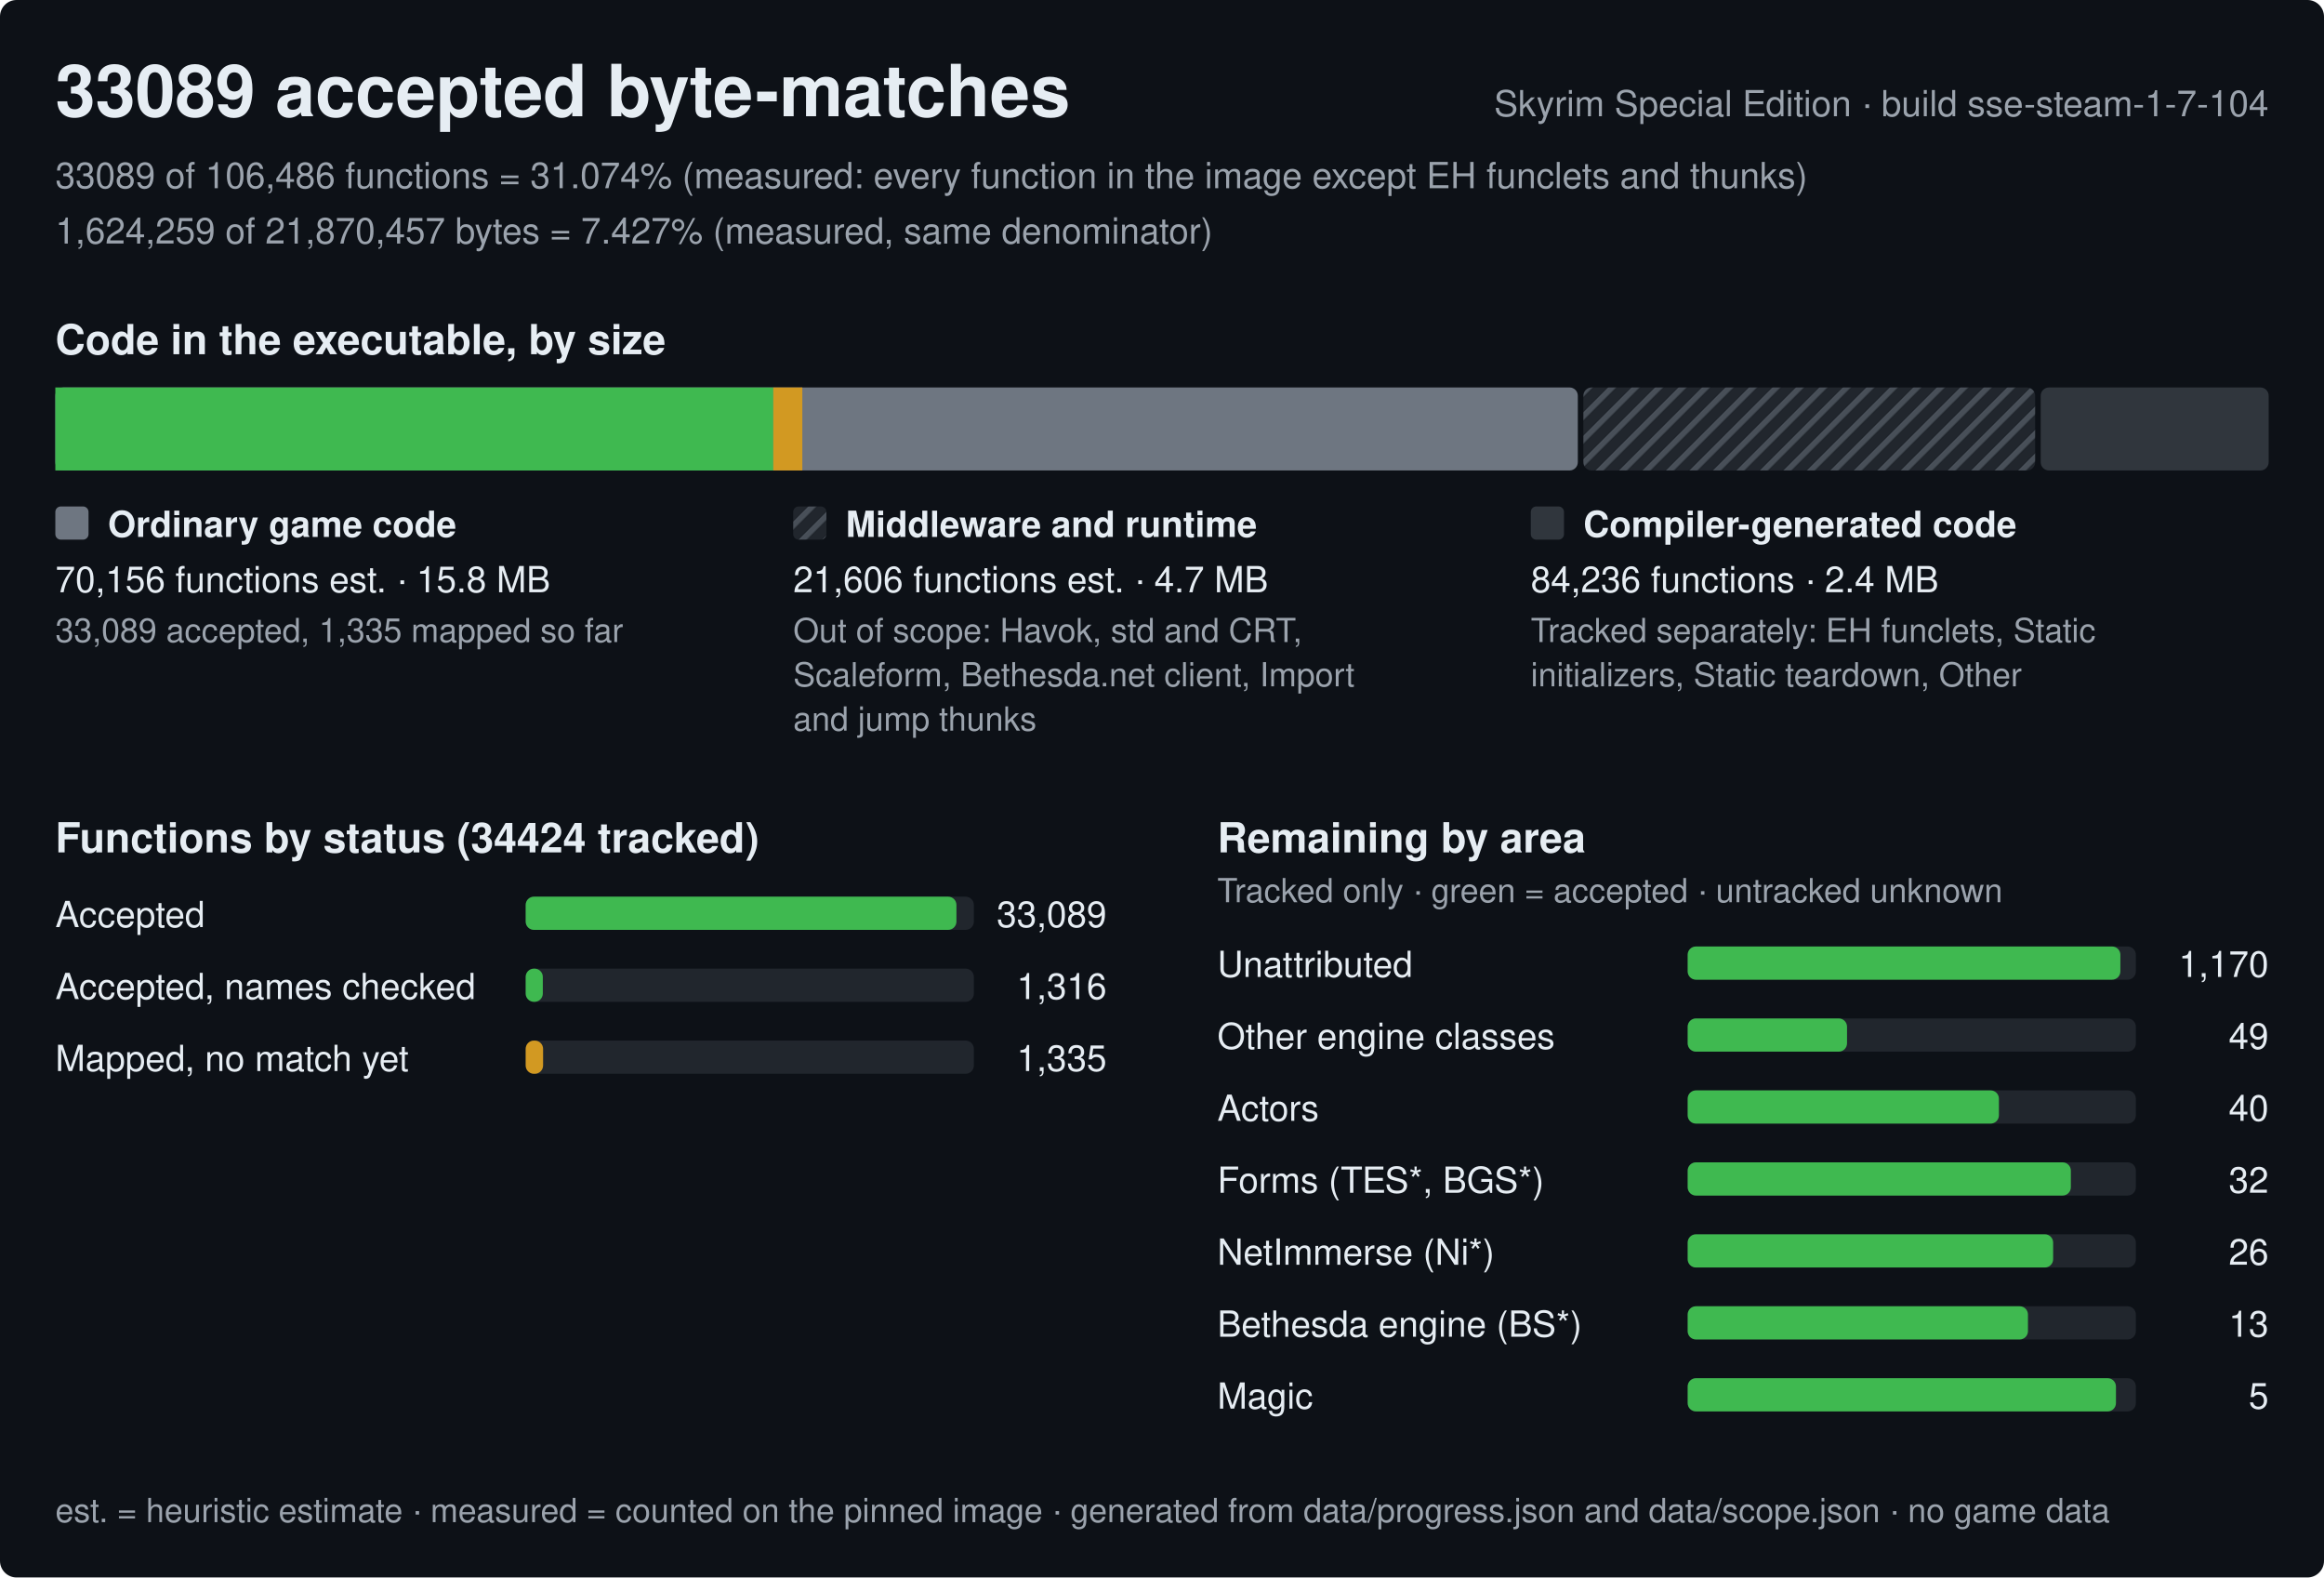
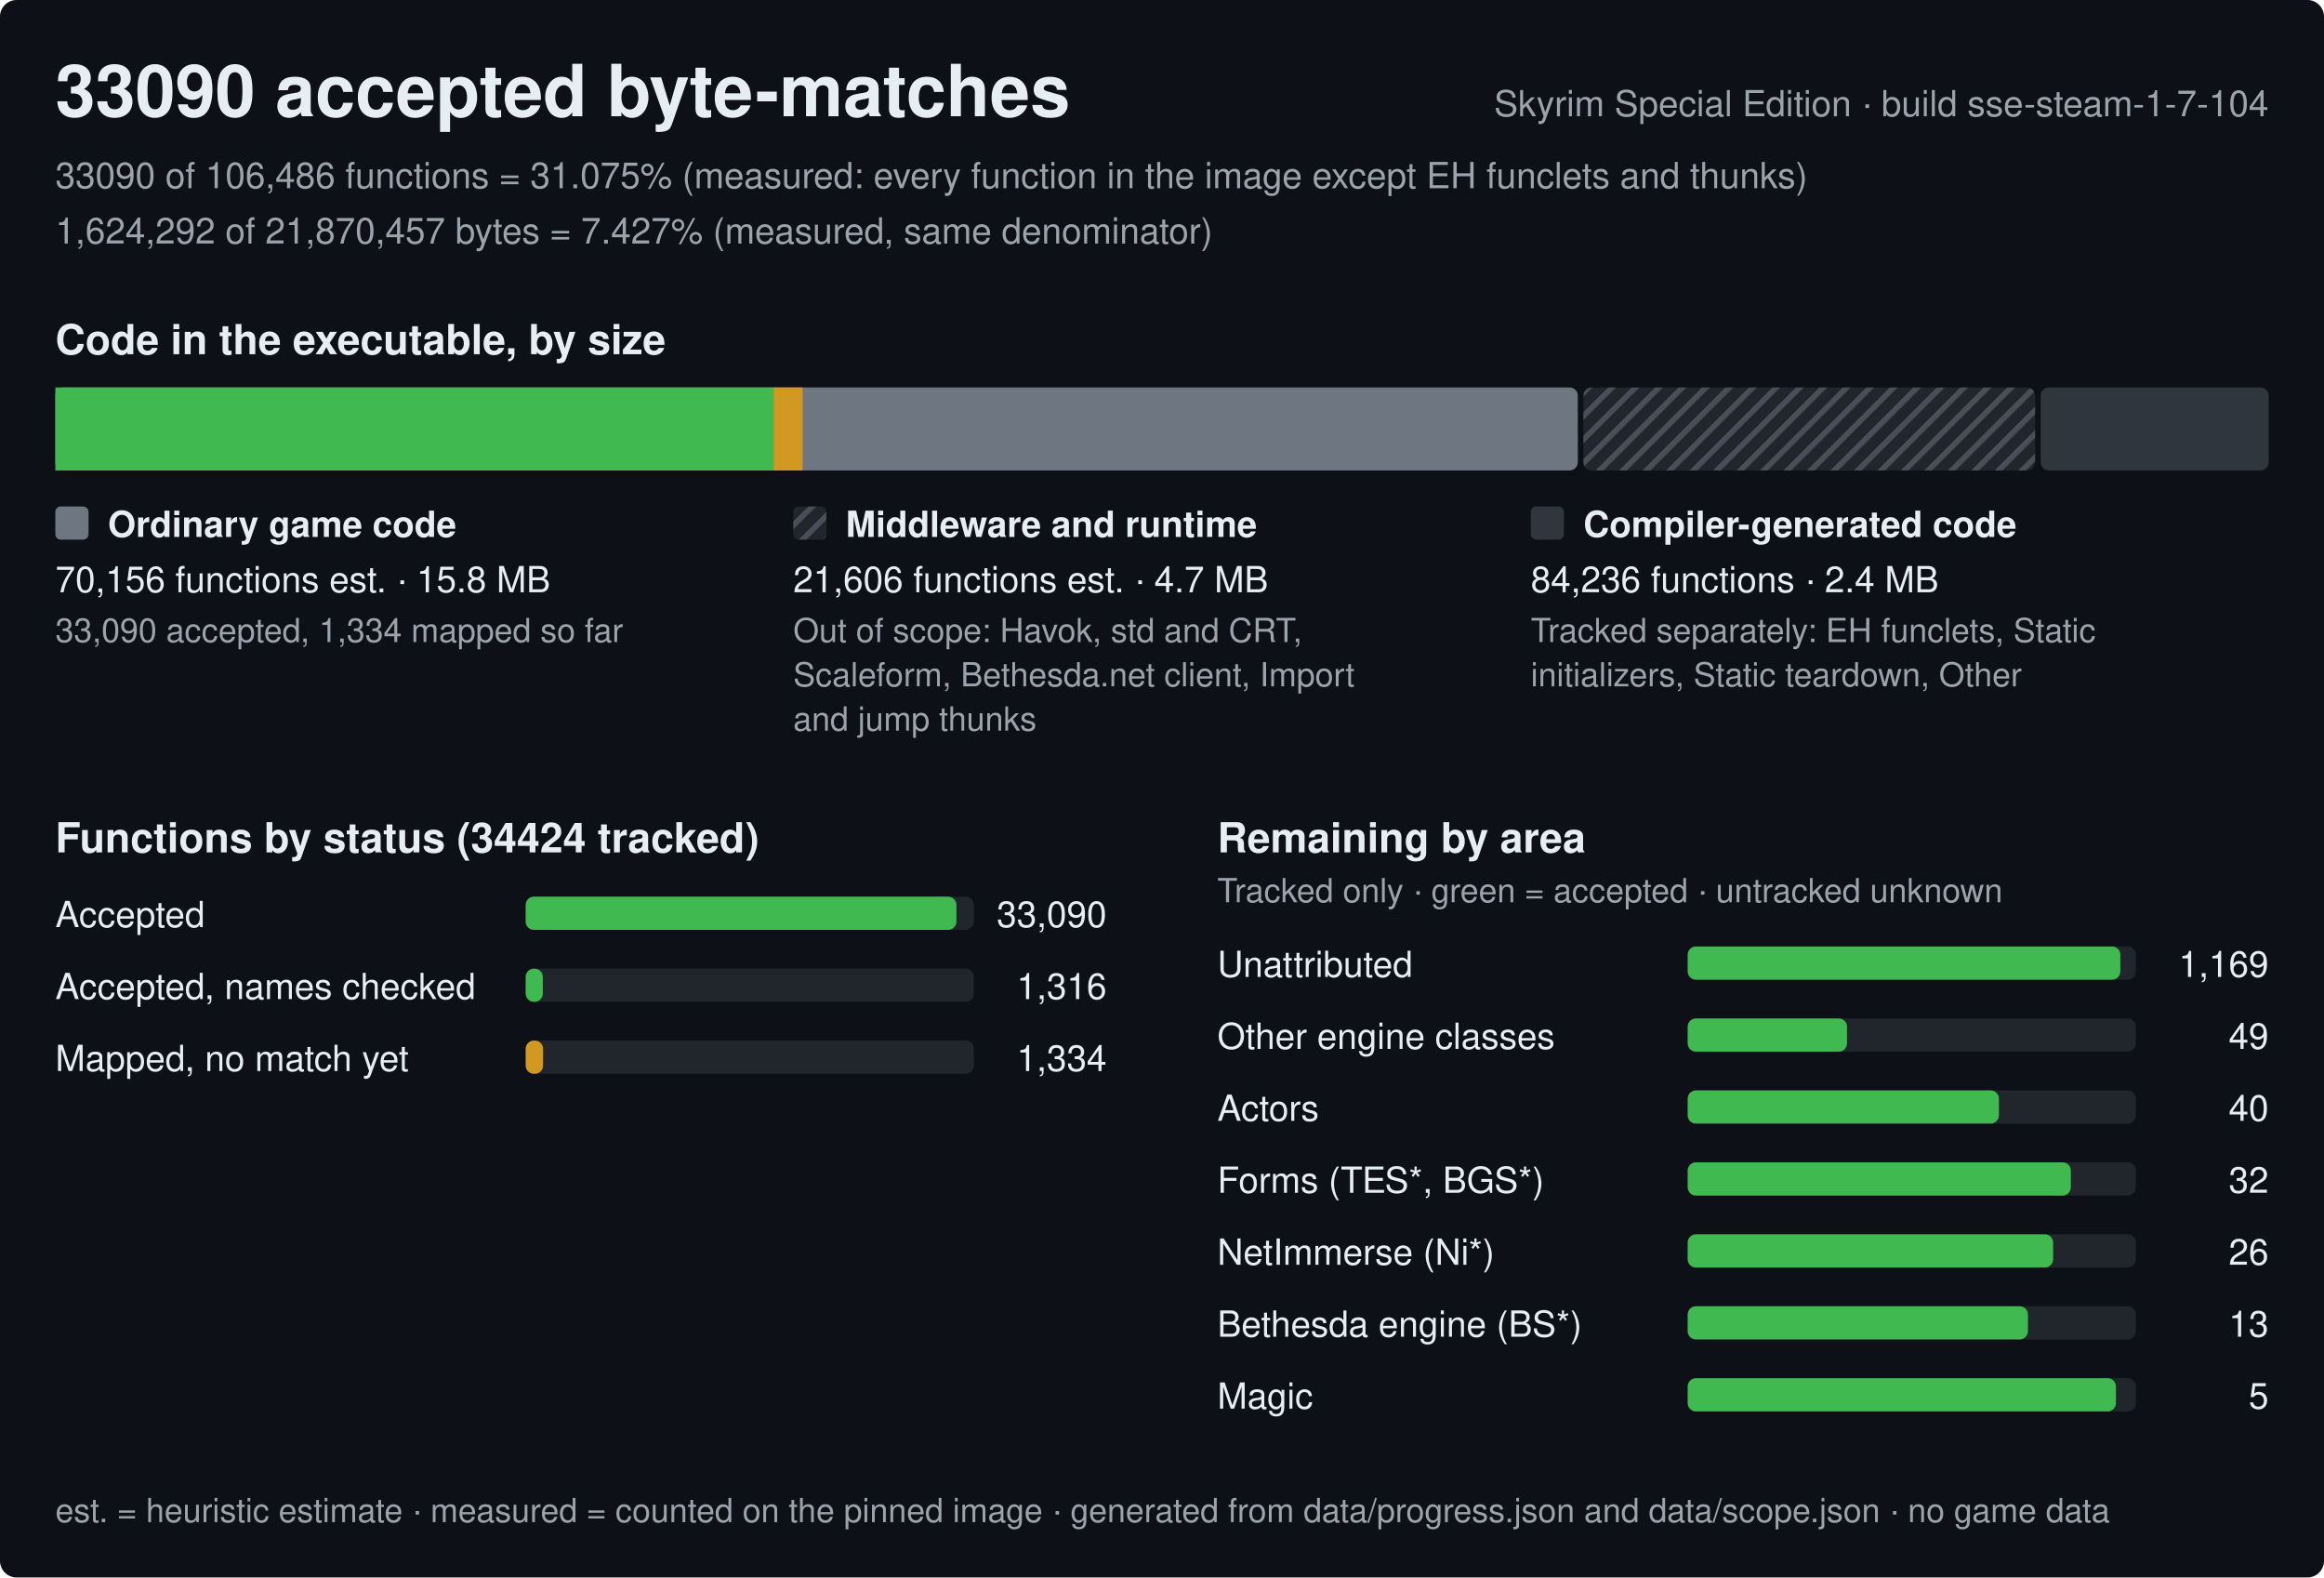
<svg xmlns="http://www.w3.org/2000/svg" width="840" height="570" viewBox="0 0 840 570" role="img" aria-label="Progress of the Skyrim Special Edition byte-matching reconstruction, build sse-steam-1-7-104">
  <style>text{font-family:-apple-system,BlinkMacSystemFont,'Segoe UI',Helvetica,Arial,sans-serif;fill:#e6edf3;white-space:pre}.h{font-size:26px;font-weight:600}.st{font-size:15px;font-weight:600}.lb{font-size:13px;font-weight:600}.bl{font-size:12px;font-weight:600;stroke:#0d1117;stroke-width:3px;paint-order:stroke;stroke-linejoin:round}.rl{font-size:13px}.fn{font-size:12px;fill:#9ba3ad}.mu{fill:#9ba3ad}</style>
  <defs>
    <pattern id="hx" width="6" height="6" patternUnits="userSpaceOnUse" patternTransform="rotate(45)">
      <rect width="6" height="6" fill="#21262d" />
      <rect width="2" height="6" fill="#484f58" />
    </pattern>
  </defs>
  <rect width="840" height="570" rx="6" fill="#0d1117" />
-   <text x="20" y="42" class="h">33089 accepted byte-matches</text>
+   <text x="20" y="42" class="h">33090 accepted byte-matches</text>
  <text x="820" y="42" class="rl mu" text-anchor="end">Skyrim Special Edition · build sse-steam-1-7-104</text>
-   <text x="20" y="68" class="rl mu">33089 of 106,486 functions = 31.074% (measured: every function in the image except EH funclets and thunks)</text>
-   <text x="20" y="88" class="rl mu">1,624,259 of 21,870,457 bytes = 7.427% (measured, same denominator)</text>
+   <text x="20" y="68" class="rl mu">33090 of 106,486 functions = 31.075% (measured: every function in the image except EH funclets and thunks)</text>
+   <text x="20" y="88" class="rl mu">1,624,292 of 21,870,457 bytes = 7.427% (measured, same denominator)</text>
  <text x="20" y="128" class="st">Code in the executable, by size</text>
  <rect x="20" y="140" width="550.3" height="30" rx="3" fill="#6e7681" />
-   <rect x="20" y="140" width="259.5" height="30" fill="#3fb950" />
-   <rect x="279.5" y="140" width="10.5" height="30" fill="#d29922" />
+   <rect x="20" y="140" width="259.6" height="30" fill="#3fb950" />
+   <rect x="279.6" y="140" width="10.5" height="30" fill="#d29922" />
  <rect x="572.3" y="140" width="163.3" height="30" rx="3" fill="url(#hx)" />
  <rect x="737.6" y="140" width="82.4" height="30" rx="3" fill="#30363d" />
  <rect x="20" y="183" width="12" height="12" rx="2" fill="#6e7681" />
  <text x="39" y="194" class="lb">Ordinary game code</text>
  <text x="20" y="214" class="rl">70,156 functions est. · 15.8 MB</text>
-   <text x="20" y="232" class="fn">33,089 accepted, 1,335 mapped so far</text>
+   <text x="20" y="232" class="fn">33,090 accepted, 1,334 mapped so far</text>
  <rect x="286.7" y="183" width="12" height="12" rx="2" fill="url(#hx)" />
  <text x="305.7" y="194" class="lb">Middleware and runtime</text>
  <text x="286.7" y="214" class="rl">21,606 functions est. · 4.7 MB</text>
  <text x="286.7" y="232" class="fn">Out of scope: Havok, std and CRT,</text>
  <text x="286.7" y="248" class="fn">Scaleform, Bethesda.net client, Import</text>
  <text x="286.7" y="264" class="fn">and jump thunks</text>
  <rect x="553.3" y="183" width="12" height="12" rx="2" fill="#30363d" />
  <text x="572.3" y="194" class="lb">Compiler-generated code</text>
  <text x="553.3" y="214" class="rl">84,236 functions · 2.4 MB</text>
  <text x="553.3" y="232" class="fn">Tracked separately: EH funclets, Static</text>
  <text x="553.3" y="248" class="fn">initializers, Static teardown, Other</text>
  <text x="20" y="308" class="st">Functions by status (34424 tracked)</text>
  <text x="20" y="335" class="rl">Accepted</text>
  <rect x="190" y="324" width="162.0" height="12" rx="3" fill="#21262d" />
  <rect x="190" y="324" width="155.7" height="12" rx="3" fill="#3fb950" />
-   <text x="400.0" y="335" class="rl" text-anchor="end">33,089</text>
+   <text x="400.0" y="335" class="rl" text-anchor="end">33,090</text>
  <text x="20" y="361" class="rl">Accepted, names checked</text>
  <rect x="190" y="350" width="162.0" height="12" rx="3" fill="#21262d" />
  <rect x="190" y="350" width="6.2" height="12" rx="3" fill="#3fb950" />
  <text x="400.0" y="361" class="rl" text-anchor="end">1,316</text>
  <text x="20" y="387" class="rl">Mapped, no match yet</text>
  <rect x="190" y="376" width="162.0" height="12" rx="3" fill="#21262d" />
  <rect x="190" y="376" width="6.3" height="12" rx="3" fill="#d29922" />
-   <text x="400.0" y="387" class="rl" text-anchor="end">1,335</text>
+   <text x="400.0" y="387" class="rl" text-anchor="end">1,334</text>
  <text x="440.0" y="308" class="st">Remaining by area</text>
  <text x="440.0" y="326" class="fn">Tracked only · green = accepted · untracked unknown</text>
  <text x="440.0" y="353" class="rl">Unattributed</text>
  <rect x="610.0" y="342" width="162.0" height="12" rx="3" fill="#21262d" />
  <rect x="610.0" y="342" width="156.4" height="12" rx="3" fill="#3fb950" />
-   <text x="820.0" y="353" class="rl" text-anchor="end">1,170</text>
+   <text x="820.0" y="353" class="rl" text-anchor="end">1,169</text>
  <text x="440.0" y="379" class="rl">Other engine classes</text>
  <rect x="610.0" y="368" width="162.0" height="12" rx="3" fill="#21262d" />
  <rect x="610.0" y="368" width="57.6" height="12" rx="3" fill="#3fb950" />
  <text x="820.0" y="379" class="rl" text-anchor="end">49</text>
  <text x="440.0" y="405" class="rl">Actors</text>
  <rect x="610.0" y="394" width="162.0" height="12" rx="3" fill="#21262d" />
  <rect x="610.0" y="394" width="112.5" height="12" rx="3" fill="#3fb950" />
  <text x="820.0" y="405" class="rl" text-anchor="end">40</text>
  <text x="440.0" y="431" class="rl">Forms (TES*, BGS*)</text>
  <rect x="610.0" y="420" width="162.0" height="12" rx="3" fill="#21262d" />
  <rect x="610.0" y="420" width="138.5" height="12" rx="3" fill="#3fb950" />
  <text x="820.0" y="431" class="rl" text-anchor="end">32</text>
  <text x="440.0" y="457" class="rl">NetImmerse (Ni*)</text>
  <rect x="610.0" y="446" width="162.0" height="12" rx="3" fill="#21262d" />
  <rect x="610.0" y="446" width="132.1" height="12" rx="3" fill="#3fb950" />
  <text x="820.0" y="457" class="rl" text-anchor="end">26</text>
  <text x="440.0" y="483" class="rl">Bethesda engine (BS*)</text>
  <rect x="610.0" y="472" width="162.0" height="12" rx="3" fill="#21262d" />
  <rect x="610.0" y="472" width="123" height="12" rx="3" fill="#3fb950" />
  <text x="820.0" y="483" class="rl" text-anchor="end">13</text>
  <text x="440.0" y="509" class="rl">Magic</text>
  <rect x="610.0" y="498" width="162.0" height="12" rx="3" fill="#21262d" />
  <rect x="610.0" y="498" width="154.8" height="12" rx="3" fill="#3fb950" />
  <text x="820.0" y="509" class="rl" text-anchor="end">5</text>
  <text x="20" y="550" class="fn">est. = heuristic estimate · measured = counted on the pinned image · generated from data/progress.json and data/scope.json · no game data</text>
</svg>
